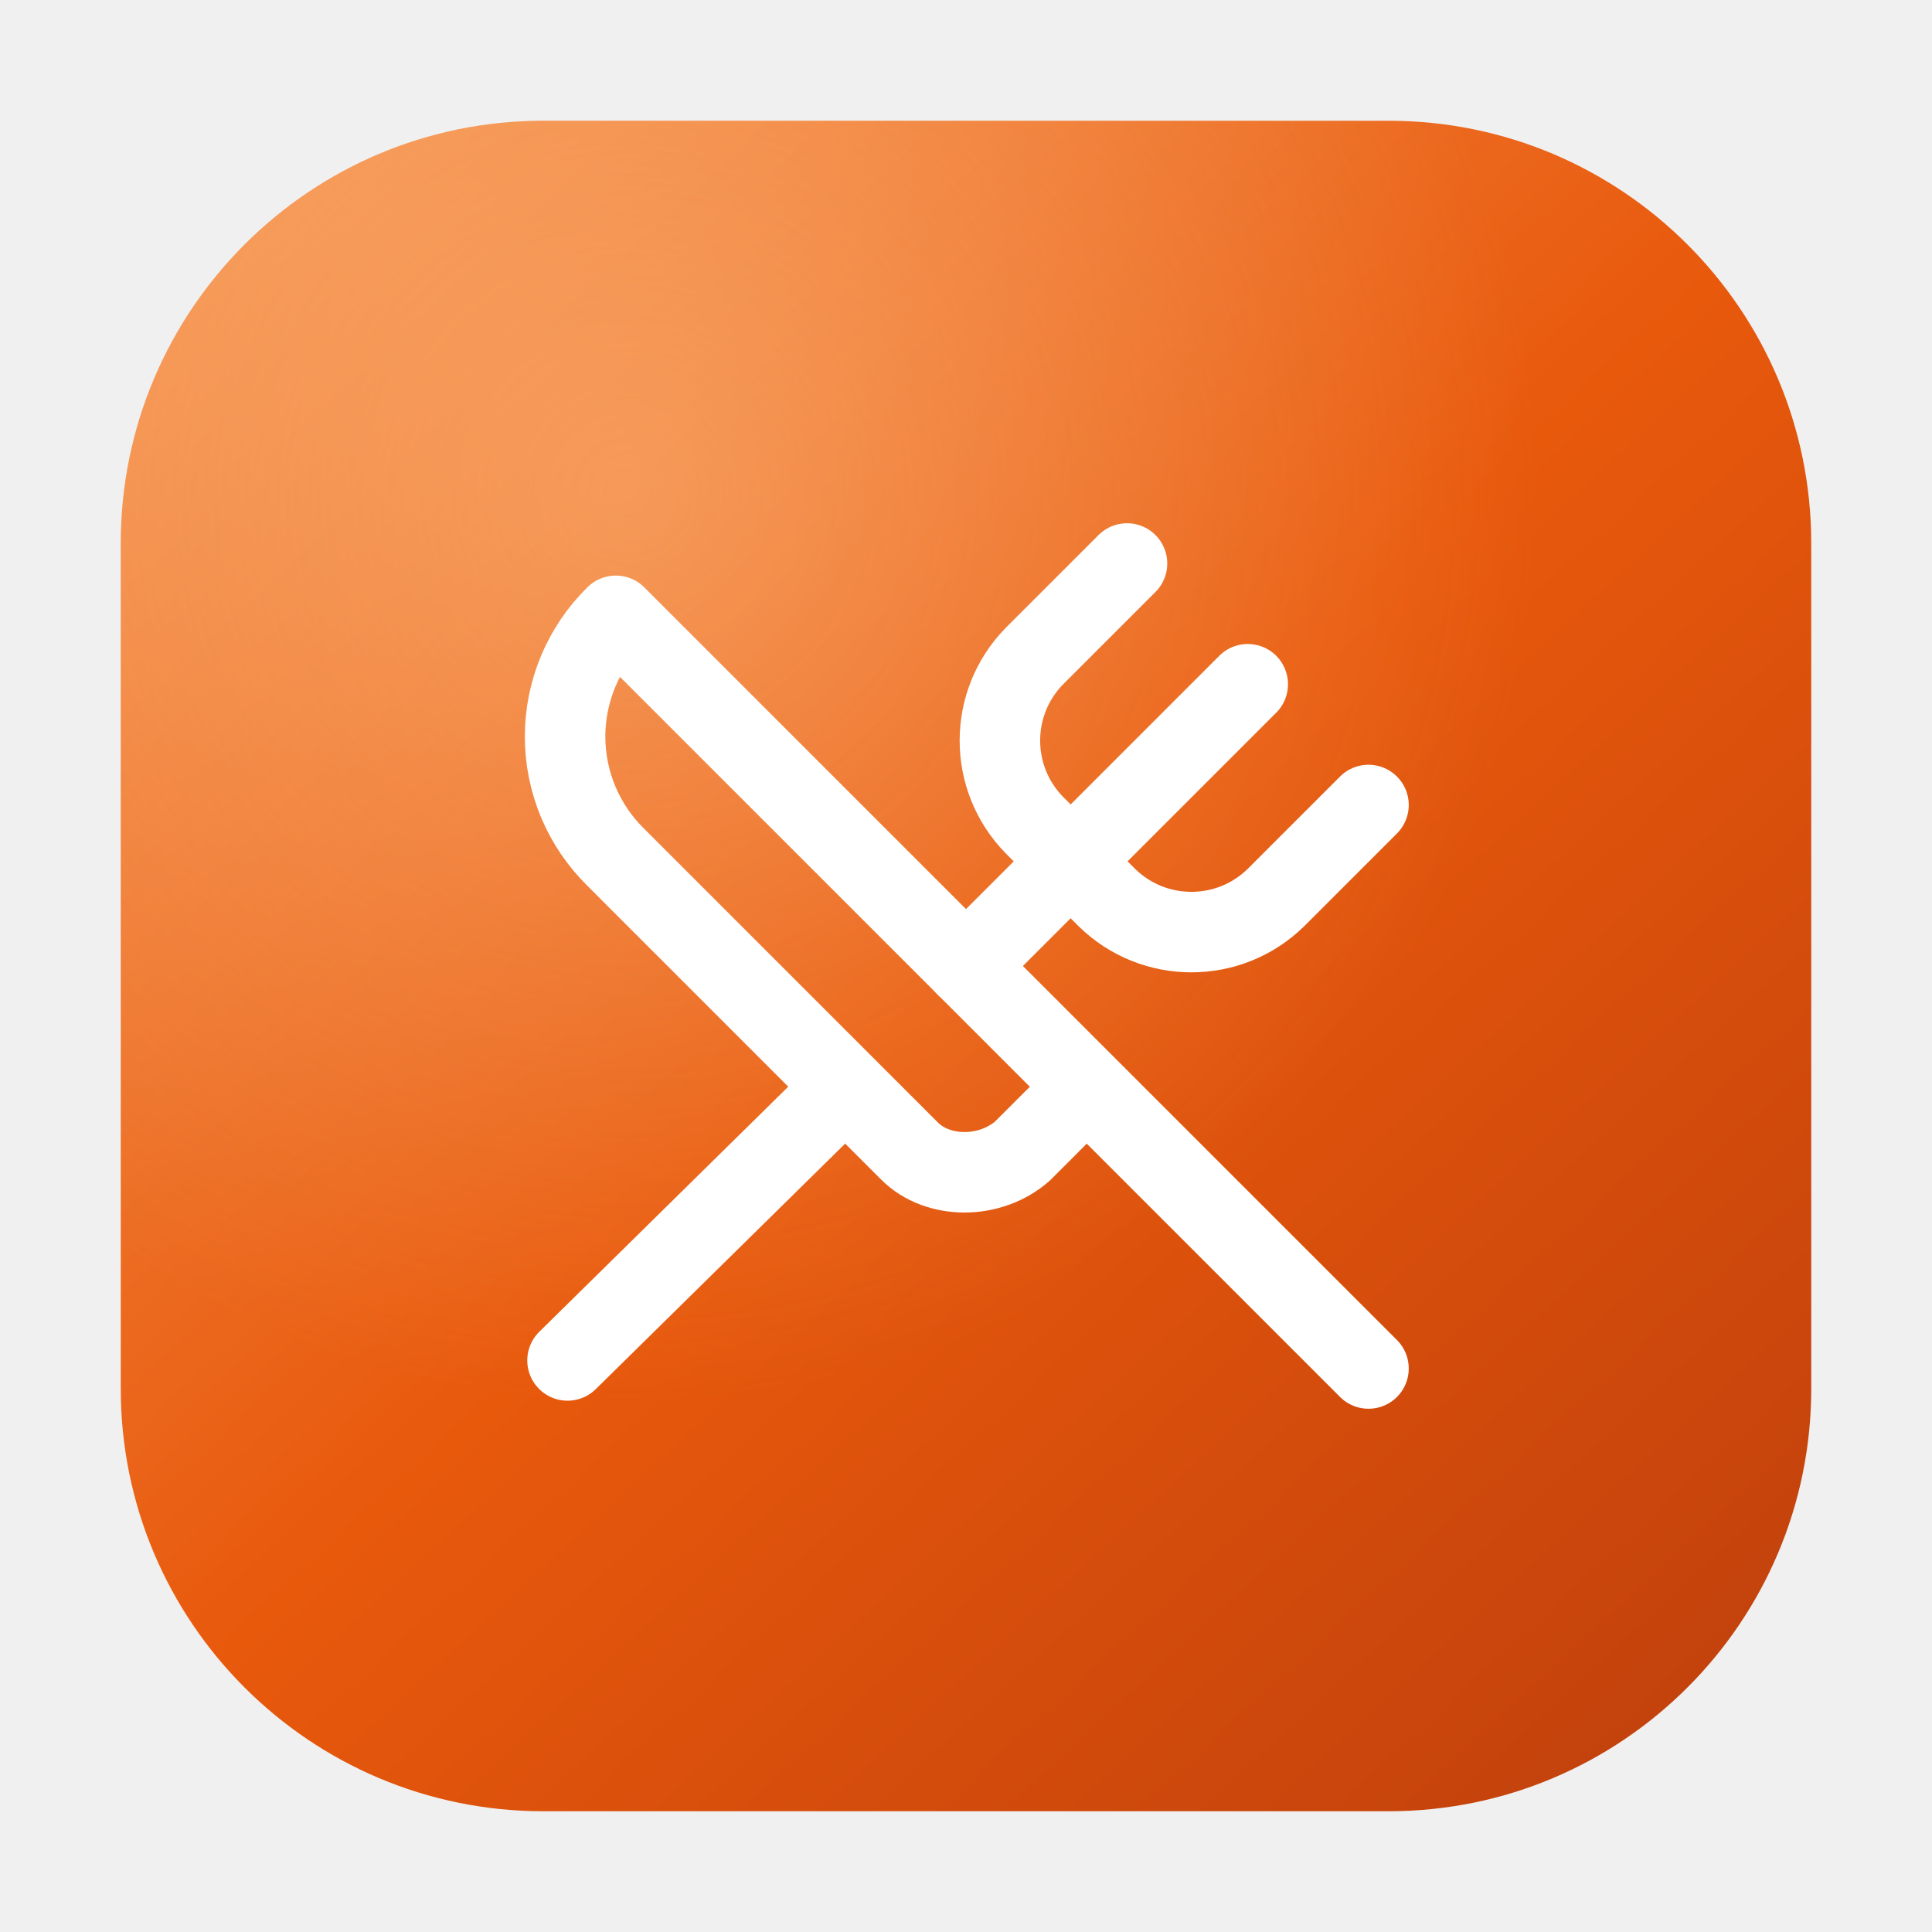
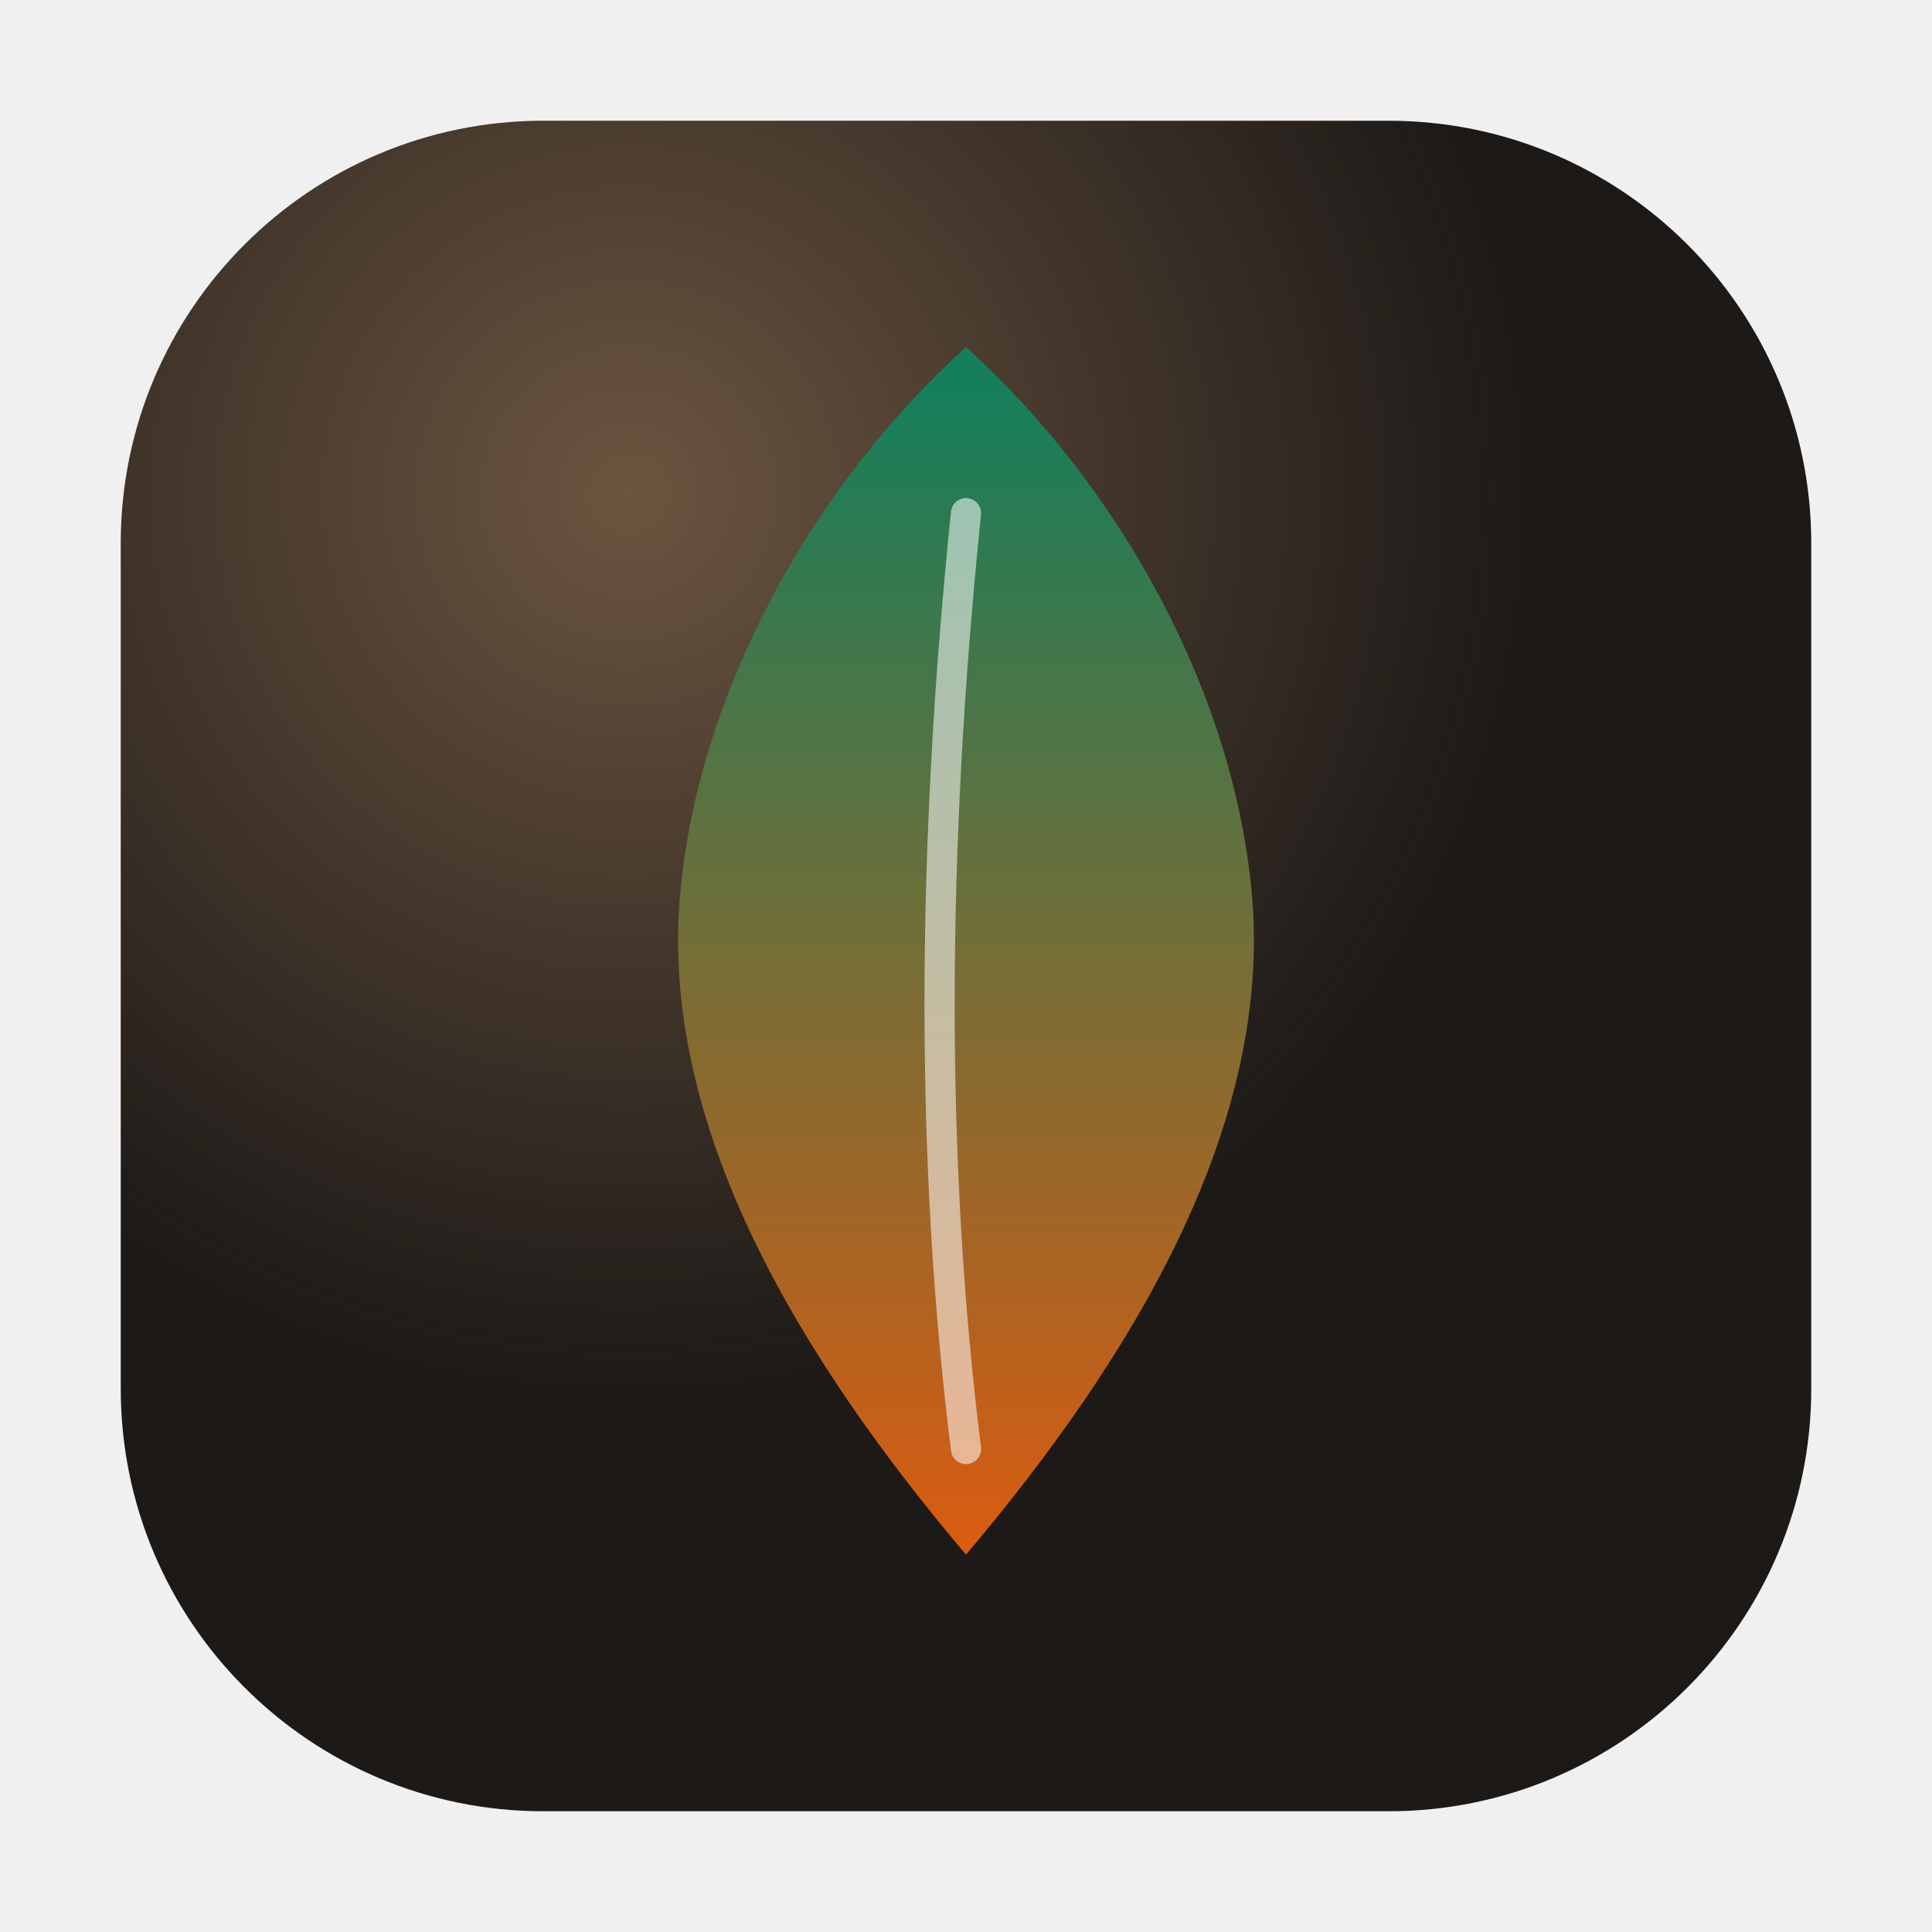
- <svg xmlns="http://www.w3.org/2000/svg" width="256" height="256" viewBox="0 0 256 256" fill="none" role="img" aria-label="Tingo Restaurants">
+ <svg xmlns="http://www.w3.org/2000/svg" width="256" height="256" viewBox="0 0 256 256" fill="none" role="img" aria-label="Fogón Selva">
  <defs>
-     <linearGradient id="brasa" x1="32" y1="24" x2="224" y2="232" gradientUnits="userSpaceOnUse">
-       <stop offset="0" stop-color="#F4914E" />
-       <stop offset="0.5" stop-color="#E8590C" />
-       <stop offset="1" stop-color="#C2410C" />
+     <linearGradient id="fogonSelva" x1="128" y1="216" x2="128" y2="52" gradientUnits="userSpaceOnUse">
+       <stop offset="0" stop-color="#E8590C" />
+       <stop offset="1" stop-color="#157F5B" />
    </linearGradient>
    <radialGradient id="glow" cx="0.3" cy="0.22" r="0.9">
-       <stop offset="0" stop-color="#FFC48C" stop-opacity="0.45" />
+       <stop offset="0" stop-color="#FFC48C" stop-opacity="0.35" />
      <stop offset="0.6" stop-color="#FFC48C" stop-opacity="0" />
    </radialGradient>
  </defs>
-   <rect x="16" y="16" width="224" height="224" rx="56" fill="url(#brasa)" />
+   <rect x="16" y="16" width="224" height="224" rx="56" fill="#1C1917" />
  <rect x="16" y="16" width="224" height="224" rx="56" fill="url(#glow)" />
-   <g transform="translate(64,64) scale(5.3333)" stroke="#FFFFFF" stroke-width="2" stroke-linecap="round" stroke-linejoin="round" fill="none">
-     <path d="m16 2-2.3 2.3a3 3 0 0 0 0 4.2l1.8 1.8a3 3 0 0 0 4.2 0L22 8" />
-     <path d="M15 15 3.3 3.3a4.2 4.2 0 0 0 0 6l7.3 7.3c.7.7 2 .7 2.8 0L15 15Zm0 0 7 7" />
-     <path d="m2.1 21.8 6.4-6.3" />
-     <path d="m19 5-7 7" />
-   </g>
+   <path d="M128 46 C148 64 164 92 166 120 C168 150 150 180 128 206 C106 180 88 150 90 120 C92 92 108 64 128 46 Z" fill="url(#fogonSelva)" />
+   <path d="M128 68 Q121 136 128 192" fill="none" stroke="#FFFFFF" stroke-opacity="0.55" stroke-width="4" stroke-linecap="round" />
</svg>
